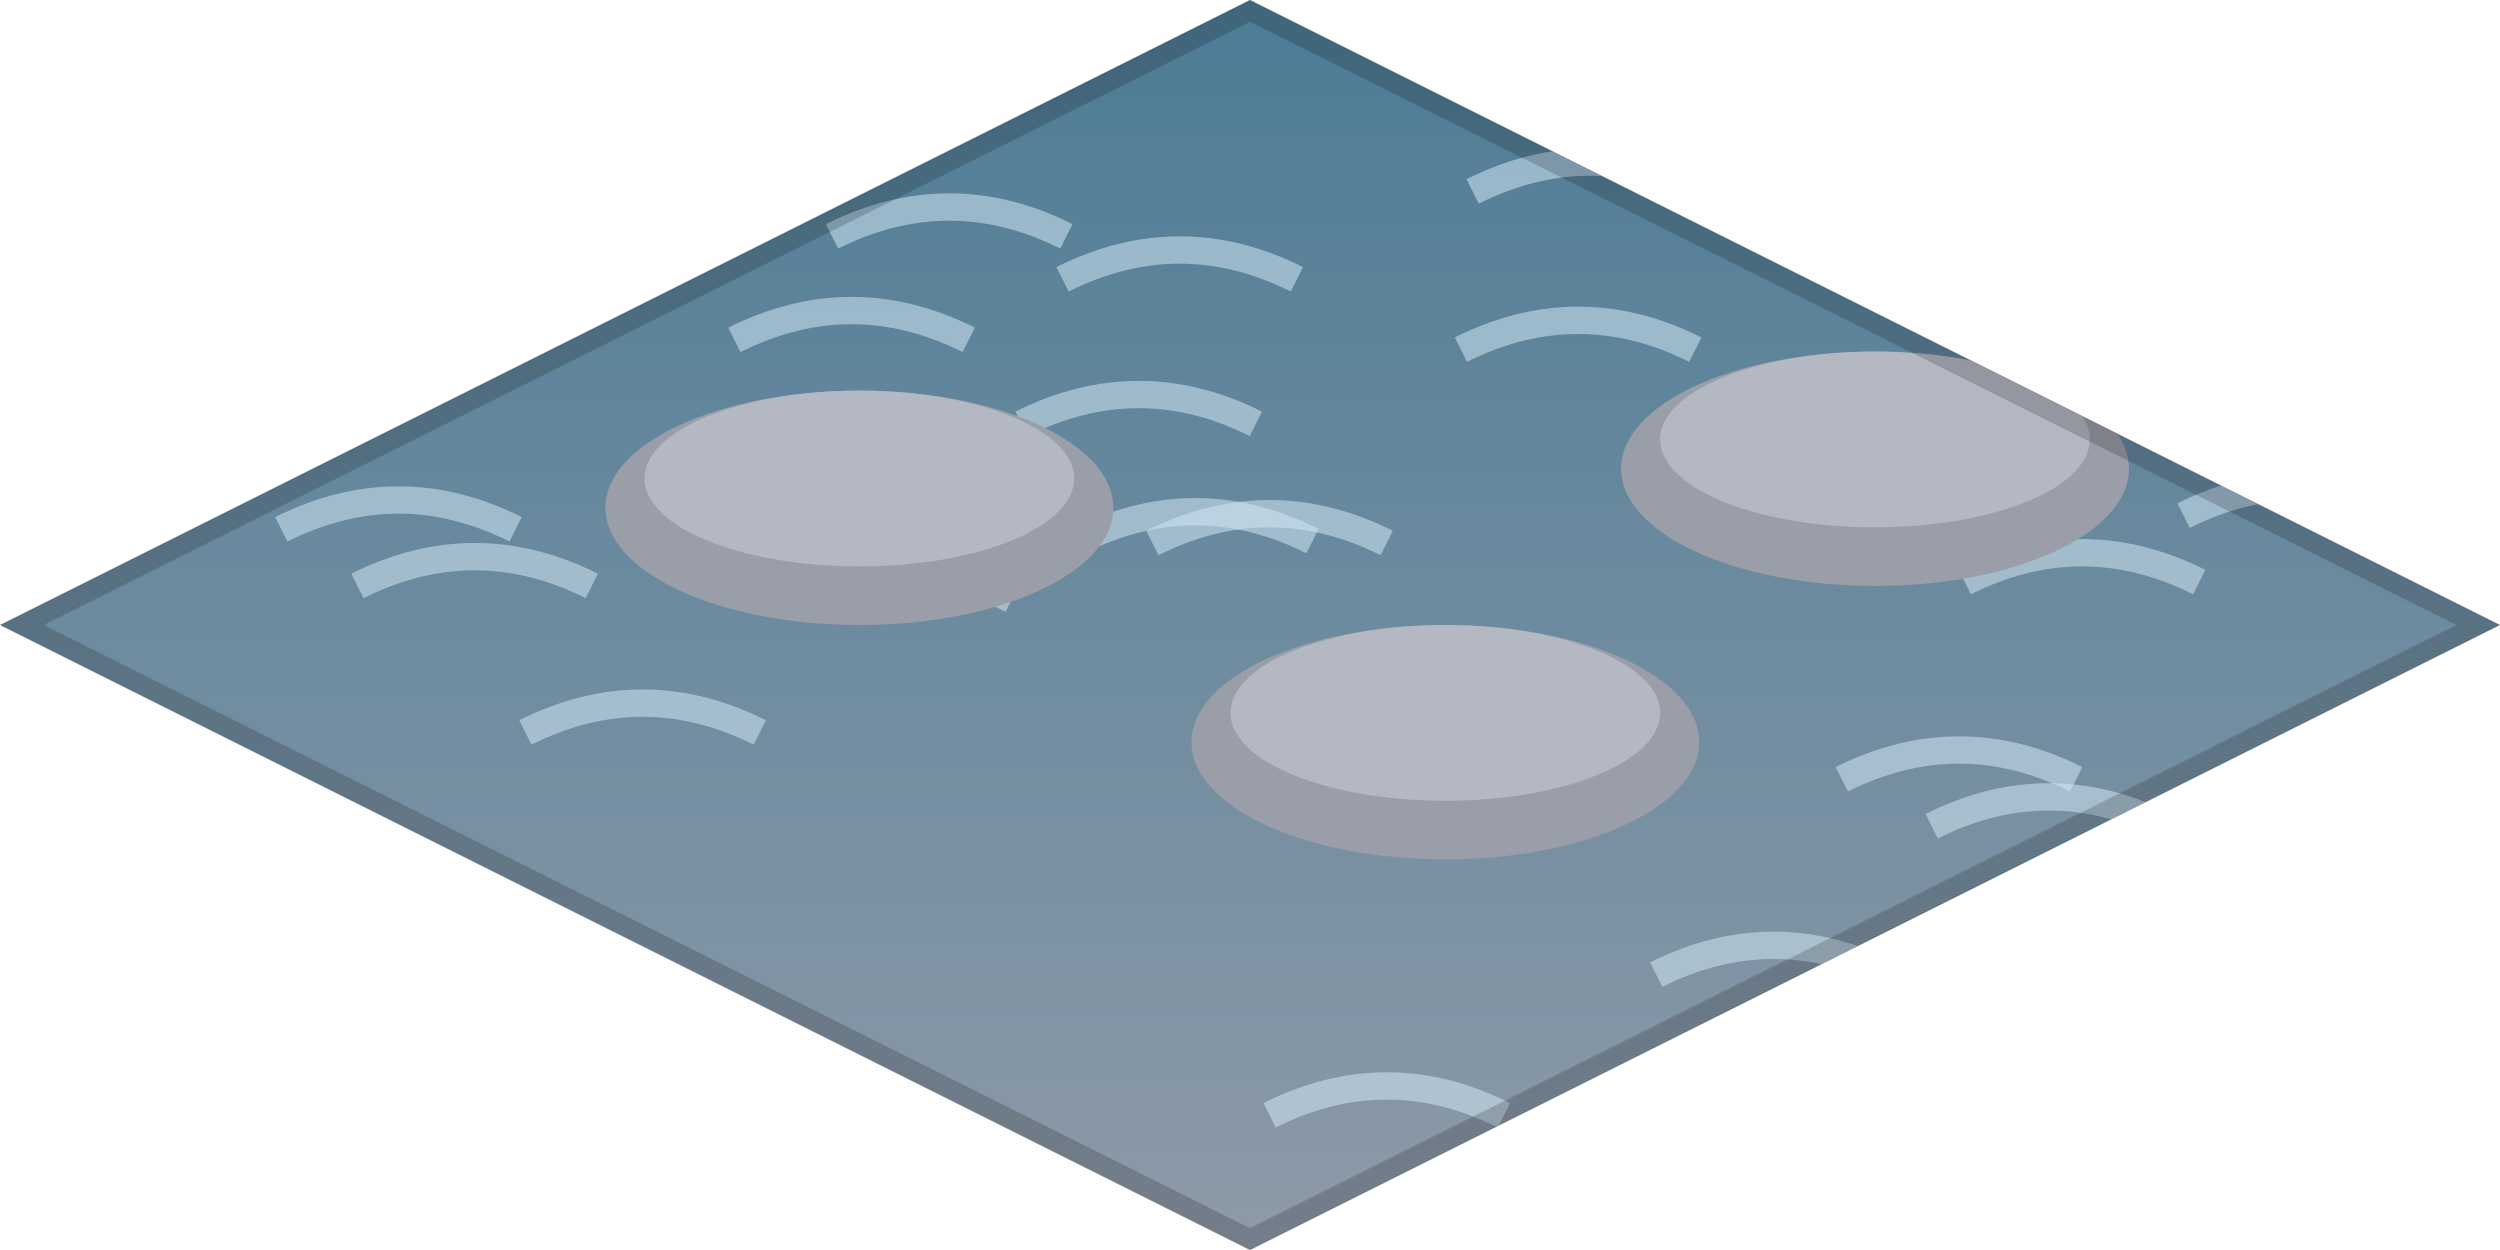
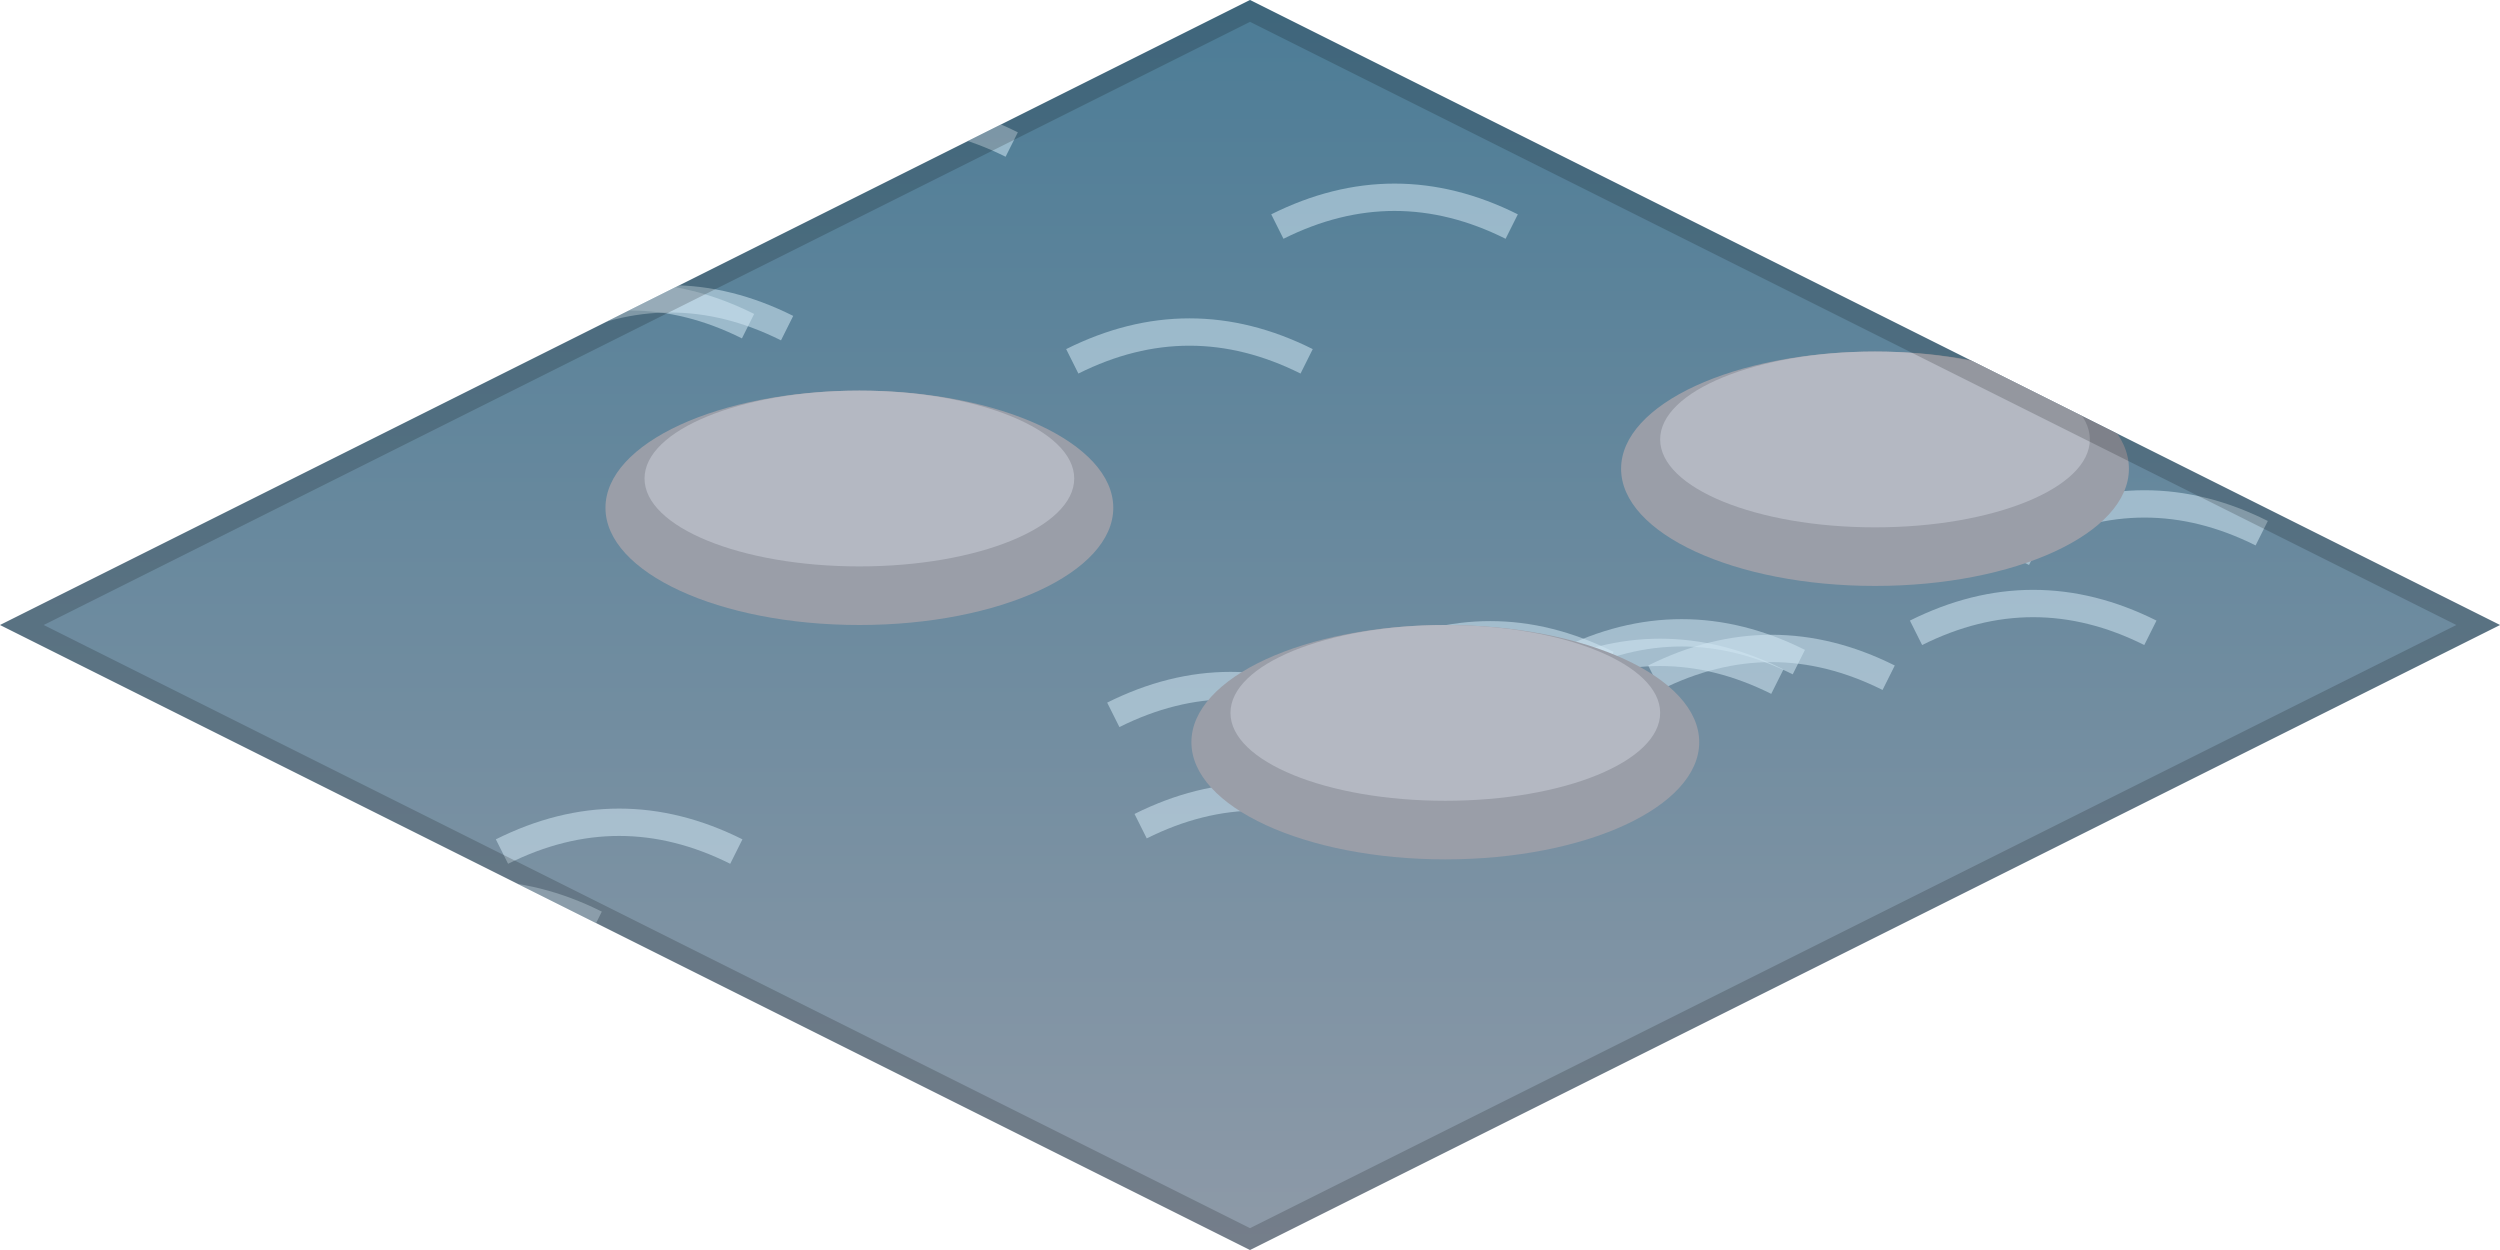
<svg xmlns="http://www.w3.org/2000/svg" width="128" height="64" viewBox="0 0 128 64">
  <defs>
    <linearGradient id="tg" x1="0" y1="0" x2="0" y2="1">
      <stop offset="0" stop-color="#4C7C96" stop-opacity="1" />
      <stop offset="1" stop-color="#8E9AA8" stop-opacity="1" />
    </linearGradient>
    <clipPath id="dia">
      <path d="M64,0 L128,32 L64,64 L0,32 Z" />
    </clipPath>
    <filter id="blur4" x="-50%" y="-50%" width="200%" height="200%">
      <feGaussianBlur stdDeviation="4" />
    </filter>
    <filter id="blur2" x="-50%" y="-50%" width="200%" height="200%">
      <feGaussianBlur stdDeviation="2" />
    </filter>
    <filter id="blur8" x="-80%" y="-80%" width="260%" height="260%">
      <feGaussianBlur stdDeviation="8" />
    </filter>
  </defs>
  <g clip-path="url(#dia)">
    <rect width="128" height="64" fill="url(#tg)" />
-     <path d="M55.2,27.7 q6,-3 12,0" stroke="#CFE6F2" stroke-width="1.4" fill="none" opacity=".55" />
-     <path d="M52.3,21.7 q6,-3 12,0" stroke="#CFE6F2" stroke-width="1.4" fill="none" opacity=".55" />
-     <path d="M20.7,8.0 q6,-3 12,0" stroke="#CFE6F2" stroke-width="1.4" fill="none" opacity=".55" />
-     <path d="M22.7,52.0 q6,-3 12,0" stroke="#CFE6F2" stroke-width="1.4" fill="none" opacity=".55" />
-     <path d="M42.6,12.1 q6,-3 12,0" stroke="#CFE6F2" stroke-width="1.4" fill="none" opacity=".55" />
-     <path d="M118.3,37.8 q6,-3 12,0" stroke="#CFE6F2" stroke-width="1.4" fill="none" opacity=".55" />
-     <path d="M54.4,14.3 q6,-3 12,0" stroke="#CFE6F2" stroke-width="1.4" fill="none" opacity=".55" />
-     <path d="M114.3,41.1 q6,-3 12,0" stroke="#CFE6F2" stroke-width="1.4" fill="none" opacity=".55" />
-     <path d="M111.2,16.8 q6,-3 12,0" stroke="#CFE6F2" stroke-width="1.4" fill="none" opacity=".55" />
-     <path d="M100.6,29.8 q6,-3 12,0" stroke="#CFE6F2" stroke-width="1.4" fill="none" opacity=".55" />
-     <path d="M65.0,57.1 q6,-3 12,0" stroke="#CFE6F2" stroke-width="1.4" fill="none" opacity=".55" />
-     <path d="M107.9,13.4 q6,-3 12,0" stroke="#CFE6F2" stroke-width="1.4" fill="none" opacity=".55" />
-     <path d="M14.4,27.1 q6,-3 12,0" stroke="#CFE6F2" stroke-width="1.4" fill="none" opacity=".55" />
-     <path d="M98.9,42.3 q6,-3 12,0" stroke="#CFE6F2" stroke-width="1.4" fill="none" opacity=".55" />
-     <path d="M84.8,49.9 q6,-3 12,0" stroke="#CFE6F2" stroke-width="1.4" fill="none" opacity=".55" />
-     <path d="M59.0,27.8 q6,-3 12,0" stroke="#CFE6F2" stroke-width="1.4" fill="none" opacity=".55" />
-     <path d="M74.8,17.9 q6,-3 12,0" stroke="#CFE6F2" stroke-width="1.4" fill="none" opacity=".55" />
-     <path d="M94.3,39.9 q6,-3 12,0" stroke="#CFE6F2" stroke-width="1.4" fill="none" opacity=".55" />
-     <path d="M93.7,51.6 q6,-3 12,0" stroke="#CFE6F2" stroke-width="1.4" fill="none" opacity=".55" />
-     <path d="M111.8,26.4 q6,-3 12,0" stroke="#CFE6F2" stroke-width="1.4" fill="none" opacity=".55" />
-     <path d="M39.8,30.7 q6,-3 12,0" stroke="#CFE6F2" stroke-width="1.4" fill="none" opacity=".55" />
-     <path d="M37.6,17.4 q6,-3 12,0" stroke="#CFE6F2" stroke-width="1.4" fill="none" opacity=".55" />
-     <path d="M26.9,37.5 q6,-3 12,0" stroke="#CFE6F2" stroke-width="1.4" fill="none" opacity=".55" />
-     <path d="M18.3,30.0 q6,-3 12,0" stroke="#CFE6F2" stroke-width="1.4" fill="none" opacity=".55" />
-     <path d="M103.0,7.6 q6,-3 12,0" stroke="#CFE6F2" stroke-width="1.4" fill="none" opacity=".55" />
-     <path d="M75.4,9.8 q6,-3 12,0" stroke="#CFE6F2" stroke-width="1.4" fill="none" opacity=".55" />
+     <path d="M84.7,34.7 q6,-3 12,0" stroke="#CFE6F2" stroke-width="1.4" fill="none" opacity=".55" />
+     <path d="M93.5,27.2 q6,-3 12,0" stroke="#CFE6F2" stroke-width="1.4" fill="none" opacity=".55" />
+     <path d="M95.6,14.1 q6,-3 12,0" stroke="#CFE6F2" stroke-width="1.4" fill="none" opacity=".55" />
+     <path d="M104.4,52.8 q6,-3 12,0" stroke="#CFE6F2" stroke-width="1.4" fill="none" opacity=".55" />
+     <path d="M79.0,34.9 q6,-3 12,0" stroke="#CFE6F2" stroke-width="1.4" fill="none" opacity=".55" />
+     <path d="M25.7,43.6 q6,-3 12,0" stroke="#CFE6F2" stroke-width="1.4" fill="none" opacity=".55" />
+     <path d="M106.0,57.0 q6,-3 12,0" stroke="#CFE6F2" stroke-width="1.4" fill="none" opacity=".55" />
+     <path d="M54.9,18.5 q6,-3 12,0" stroke="#CFE6F2" stroke-width="1.4" fill="none" opacity=".55" />
+     <path d="M98.1,32.4 q6,-3 12,0" stroke="#CFE6F2" stroke-width="1.4" fill="none" opacity=".55" />
+     <path d="M57.0,36.6 q6,-3 12,0" stroke="#CFE6F2" stroke-width="1.4" fill="none" opacity=".55" />
+     <path d="M18.5,47.3 q6,-3 12,0" stroke="#CFE6F2" stroke-width="1.4" fill="none" opacity=".55" />
+     <path d="M103.8,27.3 q6,-3 12,0" stroke="#CFE6F2" stroke-width="1.4" fill="none" opacity=".55" />
+     <path d="M68.7,40.4 q6,-3 12,0" stroke="#CFE6F2" stroke-width="1.4" fill="none" opacity=".55" />
+     <path d="M95.6,52.3 q6,-3 12,0" stroke="#CFE6F2" stroke-width="1.4" fill="none" opacity=".55" />
+     <path d="M80.1,33.9 q6,-3 12,0" stroke="#CFE6F2" stroke-width="1.4" fill="none" opacity=".55" />
+     <path d="M70.3,34.0 q6,-3 12,0" stroke="#CFE6F2" stroke-width="1.4" fill="none" opacity=".55" />
+     <path d="M58.4,42.3 q6,-3 12,0" stroke="#CFE6F2" stroke-width="1.4" fill="none" opacity=".55" />
+     <path d="M39.8,7.4 q6,-3 12,0" stroke="#CFE6F2" stroke-width="1.4" fill="none" opacity=".55" />
+     <path d="M28.3,16.8 q6,-3 12,0" stroke="#CFE6F2" stroke-width="1.4" fill="none" opacity=".55" />
+     <path d="M26.3,16.7 q6,-3 12,0" stroke="#CFE6F2" stroke-width="1.4" fill="none" opacity=".55" />
+     <path d="M24.3,10.0 q6,-3 12,0" stroke="#CFE6F2" stroke-width="1.4" fill="none" opacity=".55" />
+     <path d="M92.2,28.3 q6,-3 12,0" stroke="#CFE6F2" stroke-width="1.4" fill="none" opacity=".55" />
+     <path d="M8.6,19.4 q6,-3 12,0" stroke="#CFE6F2" stroke-width="1.4" fill="none" opacity=".55" />
+     <path d="M65.4,11.6 q6,-3 12,0" stroke="#CFE6F2" stroke-width="1.4" fill="none" opacity=".55" />
+     <path d="M110.5,46.5 q6,-3 12,0" stroke="#CFE6F2" stroke-width="1.4" fill="none" opacity=".55" />
+     <path d="M26.7,7.5 q6,-3 12,0" stroke="#CFE6F2" stroke-width="1.4" fill="none" opacity=".55" />
    <ellipse cx="44" cy="26" rx="13" ry="6" fill="#9A9EA8" />
    <ellipse cx="44" cy="24.5" rx="11" ry="4.5" fill="#B4B8C2" />
    <ellipse cx="74" cy="38" rx="13" ry="6" fill="#9A9EA8" />
    <ellipse cx="74" cy="36.5" rx="11" ry="4.5" fill="#B4B8C2" />
    <ellipse cx="96" cy="24" rx="13" ry="6" fill="#9A9EA8" />
    <ellipse cx="96" cy="22.5" rx="11" ry="4.5" fill="#B4B8C2" />
    <path d="M64,0 L128,32 L64,64 L0,32 Z" fill="none" stroke="#000" stroke-width="2" opacity=".18" />
  </g>
</svg>
